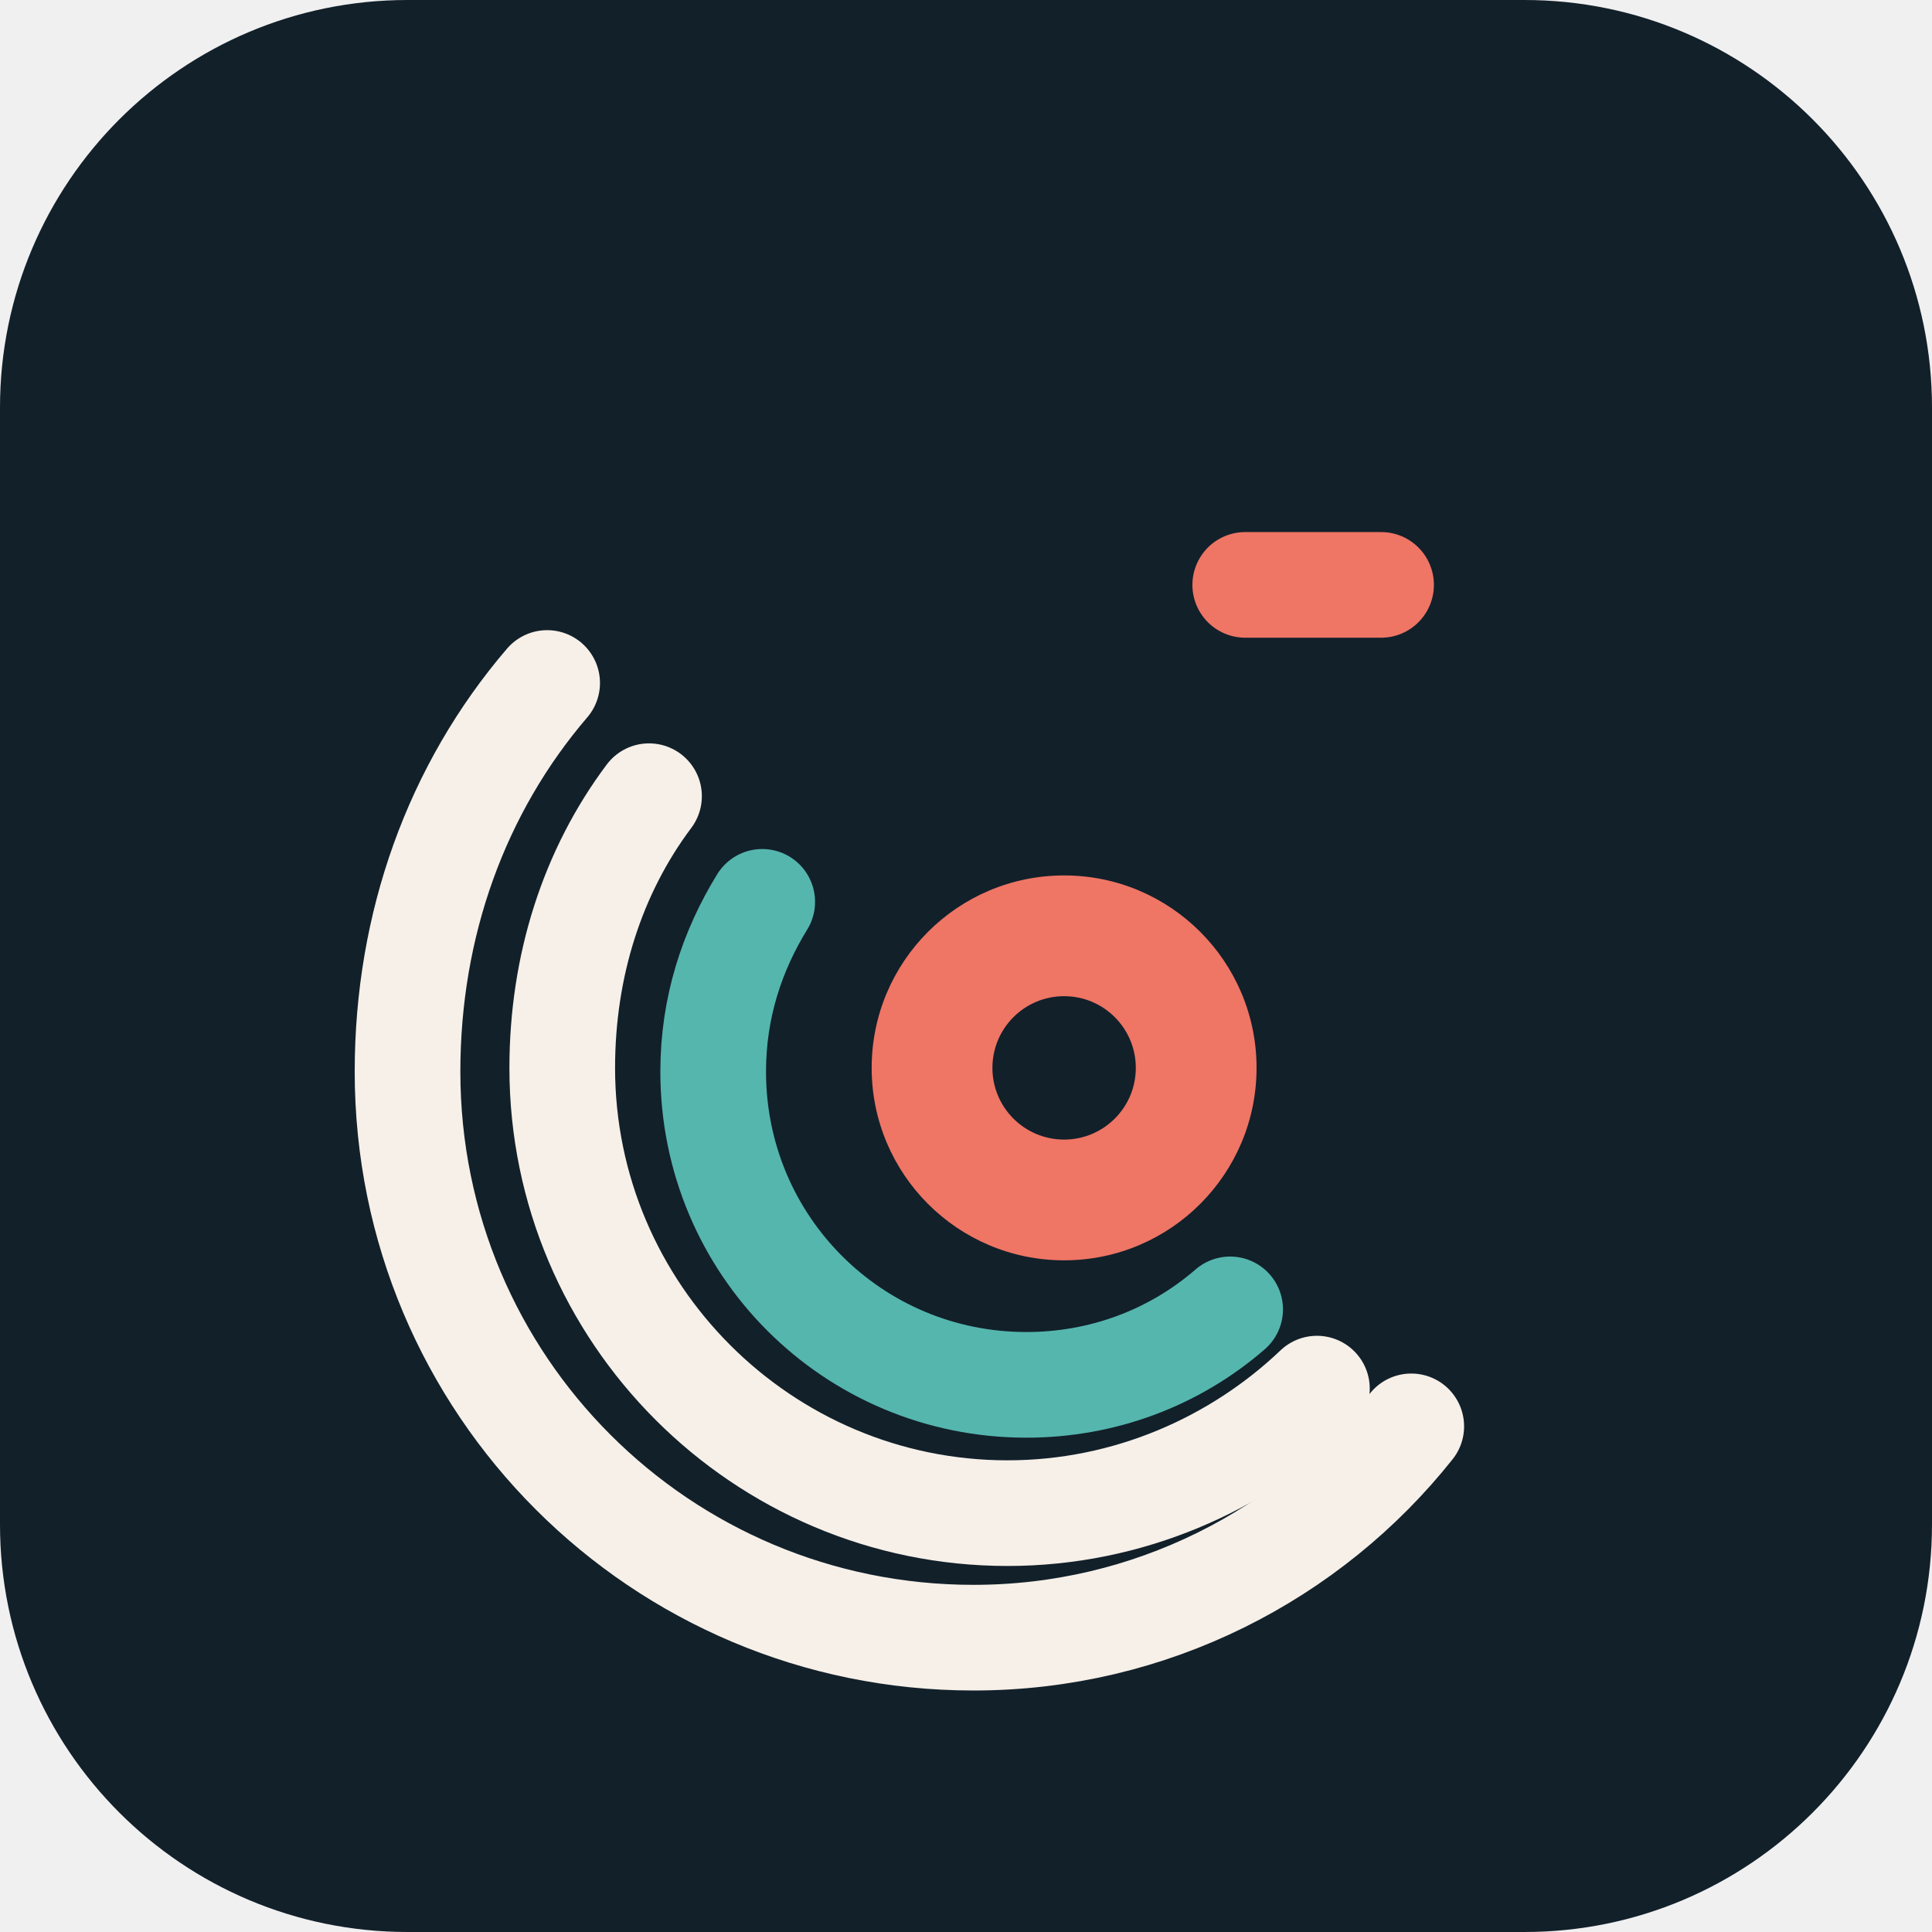
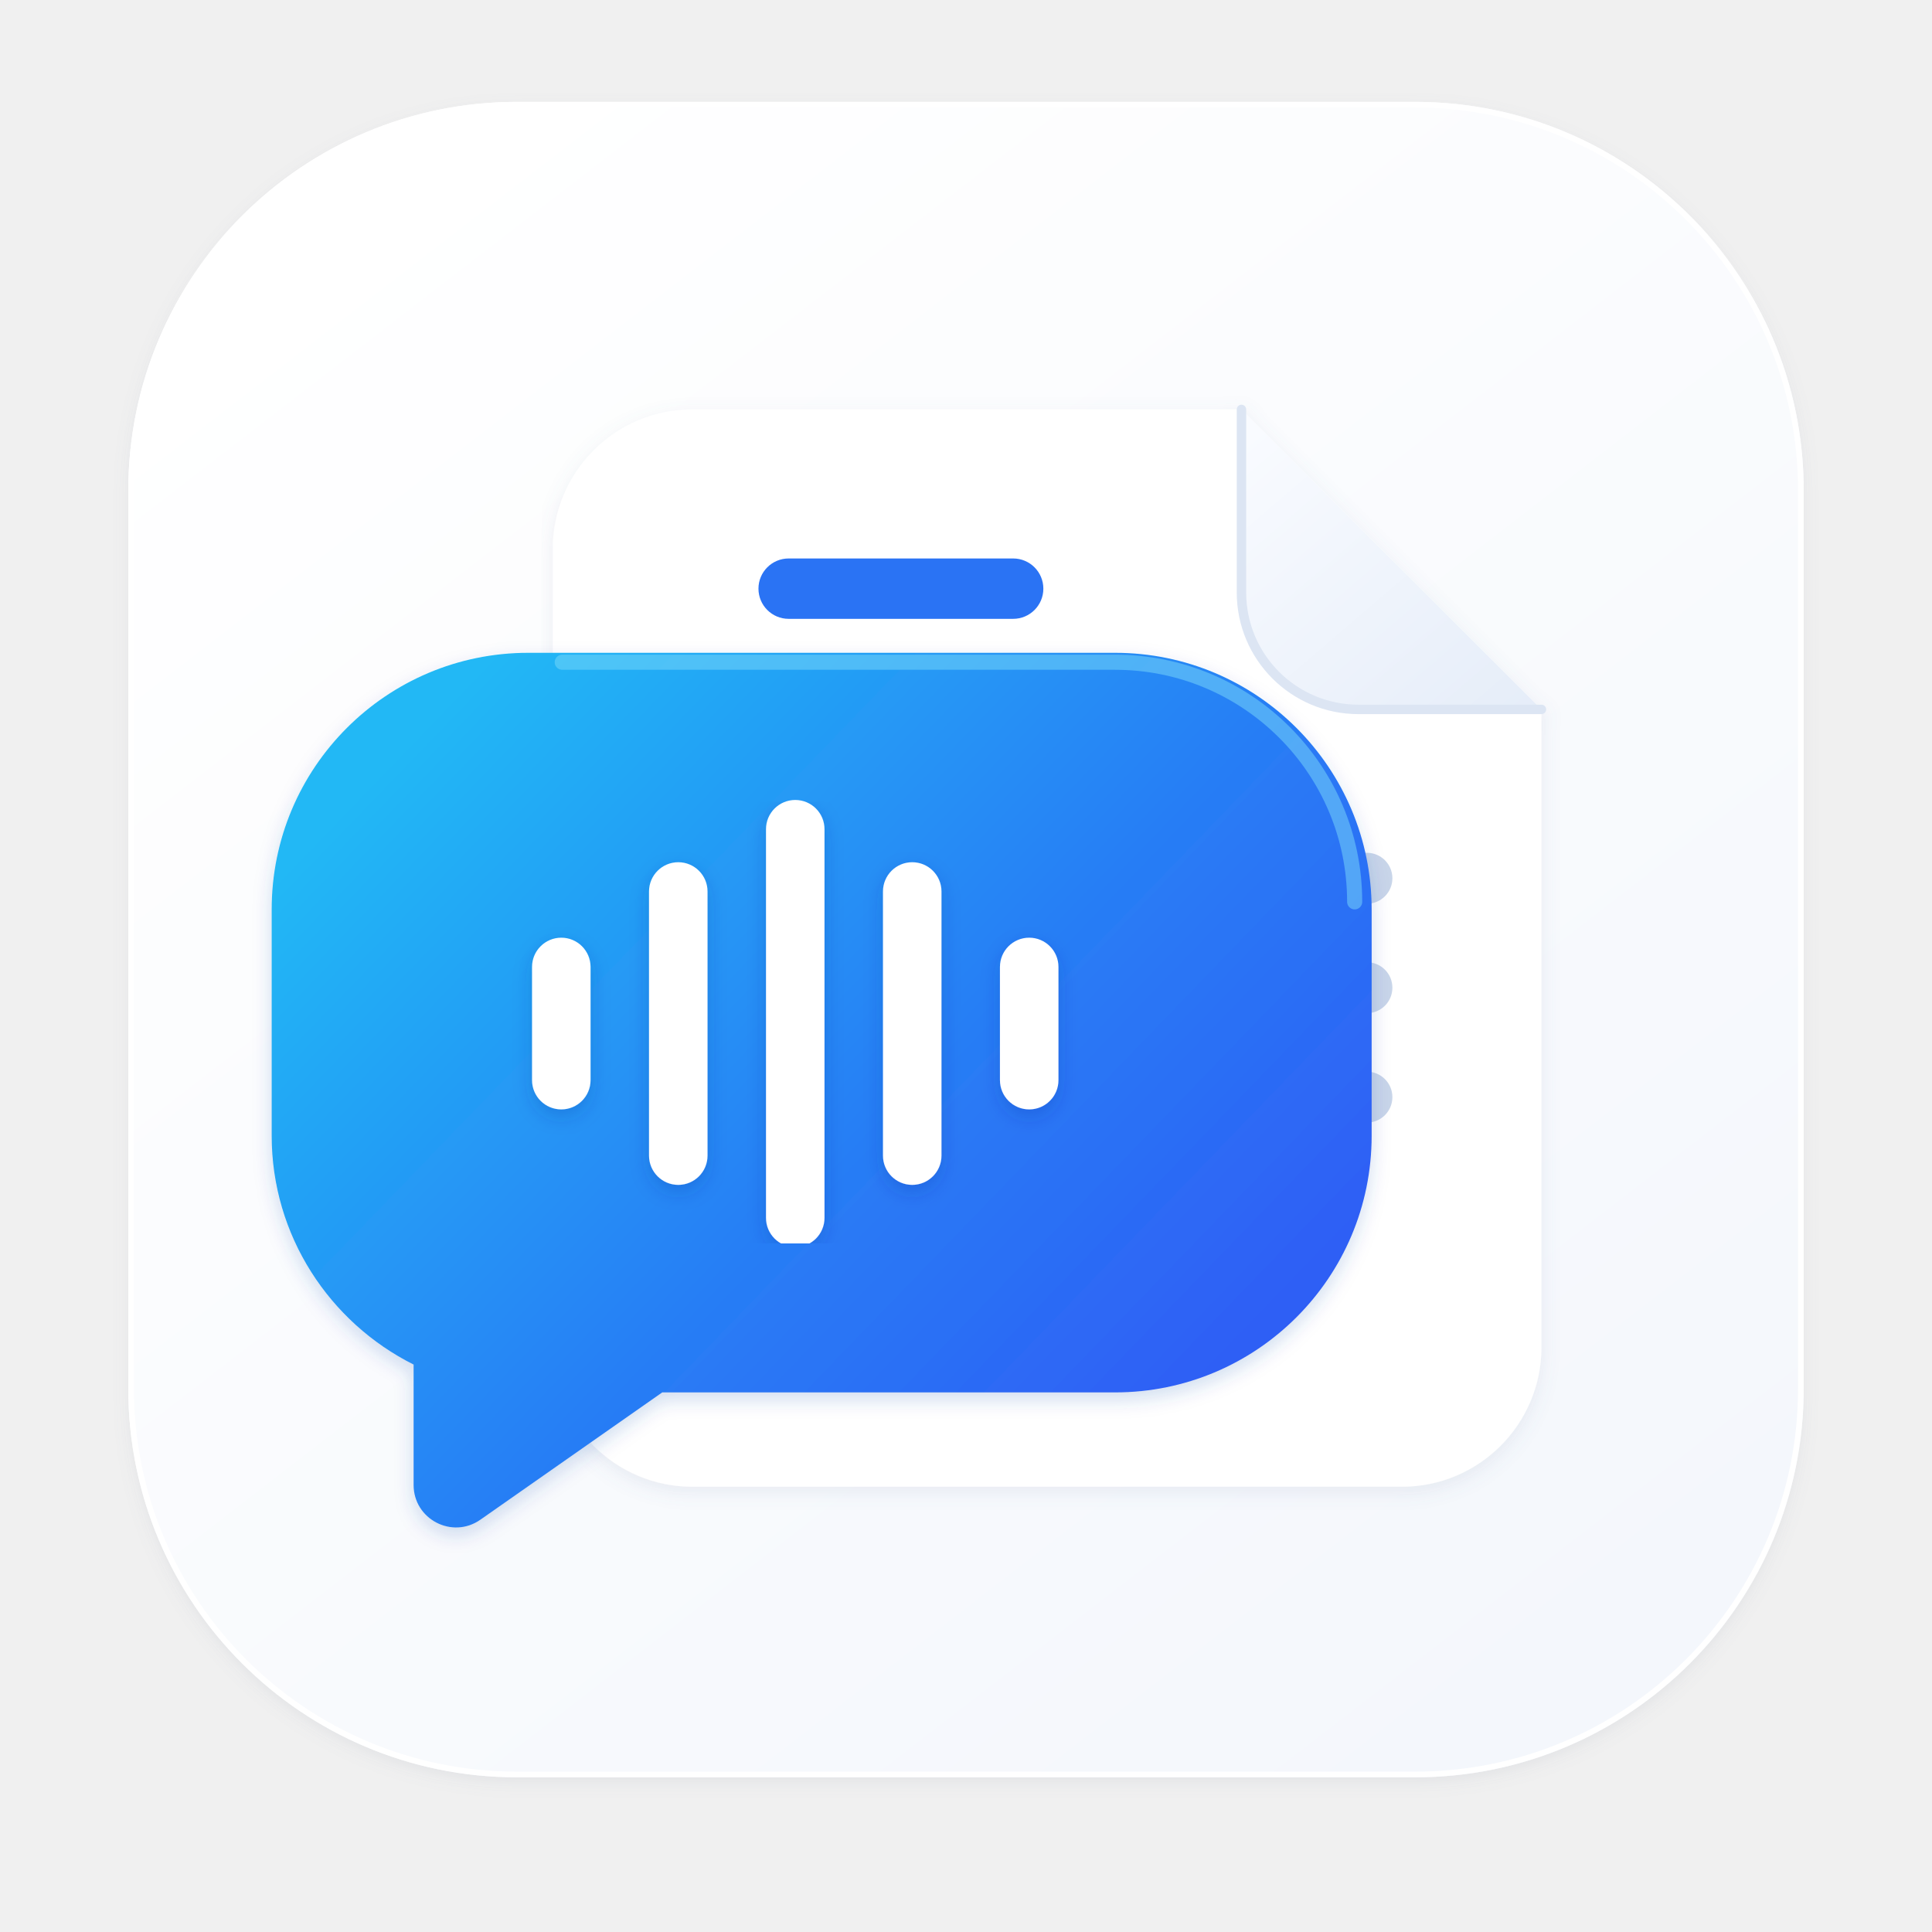
- <svg xmlns="http://www.w3.org/2000/svg" width="512" height="512" viewBox="0 0 512 512">
-   <rect width="512" height="512" rx="108" fill="#12202A" />
-   <path d="M145 181c-24 28-37 64-37 103 0 83 67 150 150 150 47 0 89-22 116-56" fill="none" stroke="#F6F0E8" stroke-width="28" stroke-linecap="round" />
-   <path d="M172 211c-15 20-23 45-23 72 0 65 53 118 118 118 32 0 61-13 82-33" fill="none" stroke="#F6F0E8" stroke-width="28" stroke-linecap="round" />
-   <path d="M202 239c-8 13-13 28-13 45 0 46 37 83 83 83 20 0 39-7 54-20" fill="none" stroke="#55B6AE" stroke-width="28" stroke-linecap="round" />
-   <circle cx="282" cy="283" r="51" fill="#EF7565" />
-   <circle cx="282" cy="283" r="19" fill="#12202A" />
-   <path d="M330 155h36" stroke="#EF7565" stroke-width="28" stroke-linecap="round" />
+ <svg xmlns="http://www.w3.org/2000/svg" width="1024" height="1024" viewBox="0 0 1024 1024" fill="none">
+   <defs>
+     <linearGradient id="tile" x1="180" y1="112" x2="804" y2="920" gradientUnits="userSpaceOnUse">
+       <stop stop-color="#FFFFFF" />
+       <stop offset="1" stop-color="#F4F7FC" />
+     </linearGradient>
+     <linearGradient id="bubble" x1="258" y1="350" x2="687" y2="764" gradientUnits="userSpaceOnUse">
+       <stop stop-color="#21B8F5" />
+       <stop offset="0.54" stop-color="#287DF5" />
+       <stop offset="1" stop-color="#3157F5" />
+     </linearGradient>
+     <linearGradient id="fold" x1="663" y1="229" x2="808" y2="398" gradientUnits="userSpaceOnUse">
+       <stop stop-color="#F9FBFF" />
+       <stop offset="1" stop-color="#E4ECF8" />
+     </linearGradient>
+     <filter id="tileShadow" x="20" y="28" width="984" height="992" filterUnits="userSpaceOnUse" color-interpolation-filters="sRGB">
+       <feDropShadow dx="0" dy="28" stdDeviation="28" flood-color="#71809B" flood-opacity="0.20" />
+       <feDropShadow dx="0" dy="3" stdDeviation="4" flood-color="#8B98AC" flood-opacity="0.13" />
+     </filter>
+     <filter id="paperShadow" x="287" y="180" width="584" height="646" filterUnits="userSpaceOnUse" color-interpolation-filters="sRGB">
+       <feDropShadow dx="0" dy="18" stdDeviation="24" flood-color="#7790B7" flood-opacity="0.20" />
+       <feDropShadow dx="0" dy="3" stdDeviation="5" flood-color="#6A7E9E" flood-opacity="0.12" />
+     </filter>
+     <filter id="bubbleShadow" x="115" y="301" width="656" height="541" filterUnits="userSpaceOnUse" color-interpolation-filters="sRGB">
+       <feDropShadow dx="0" dy="22" stdDeviation="24" flood-color="#1D55C8" flood-opacity="0.29" />
+       <feDropShadow dx="0" dy="4" stdDeviation="5" flood-color="#1647B0" flood-opacity="0.18" />
+     </filter>
+     <filter id="waveShadow" x="267" y="421" width="356" height="238" filterUnits="userSpaceOnUse" color-interpolation-filters="sRGB">
+       <feDropShadow dx="0" dy="4" stdDeviation="5" flood-color="#143CA4" flood-opacity="0.23" />
+     </filter>
+   </defs>
+   <g filter="url(#tileShadow)">
+     <rect x="68" y="54" width="888" height="888" rx="206" fill="url(#tile)" />
+     <rect x="69.5" y="55.5" width="885" height="885" rx="204.5" stroke="#FFFFFF" stroke-width="3" />
+   </g>
+   <g filter="url(#paperShadow)">
+     <path d="M367 217H658L817 376V714C817 754.869 783.869 788 743 788H367C326.131 788 293 754.869 293 714V291C293 250.131 326.131 217 367 217Z" fill="#FFFFFF" />
+     <path d="M658 217L817 376H720C685.758 376 658 348.242 658 314V217Z" fill="url(#fold)" />
+     <path d="M658 217V314C658 348.242 685.758 376 720 376H817" stroke="#DCE5F3" stroke-width="5" stroke-linecap="round" stroke-linejoin="round" />
+     <rect x="402" y="296" width="151" height="32" rx="16" fill="#2C73F4" />
+     <rect x="617" y="452" width="121" height="27" rx="13.5" fill="#C8D5E9" />
+     <rect x="617" y="510" width="121" height="27" rx="13.5" fill="#C8D5E9" />
+     <rect x="617" y="568" width="121" height="27" rx="13.5" fill="#C8D5E9" />
+     <rect x="617" y="626" width="91" height="27" rx="13.5" fill="#C8D5E9" />
+   </g>
+   <g filter="url(#bubbleShadow)">
+     <path d="M305 346H591C666.111 346 727 406.889 727 482V602C727 677.111 666.111 738 591 738H351L254.595 805.484C239.69 815.918 219.222 805.254 219.222 787.064V723.24C174.607 700.923 144 654.81 144 602V482C144 406.889 204.889 346 280 346H305Z" fill="url(#bubble)" />
+     <path d="M298 351H591C661.142 351 718 407.858 718 478" stroke="#77D7FA" stroke-opacity="0.52" stroke-width="8" stroke-linecap="round" />
+   </g>
+   <g filter="url(#waveShadow)" fill="#FFFFFF">
+     <rect x="282" y="497" width="31" height="91" rx="15.5" />
+     <rect x="344" y="457" width="31" height="171" rx="15.5" />
+     <rect x="406" y="424" width="31" height="237" rx="15.5" />
+     <rect x="468" y="457" width="31" height="171" rx="15.5" />
+     <rect x="530" y="497" width="31" height="91" rx="15.5" />
+   </g>
</svg>
